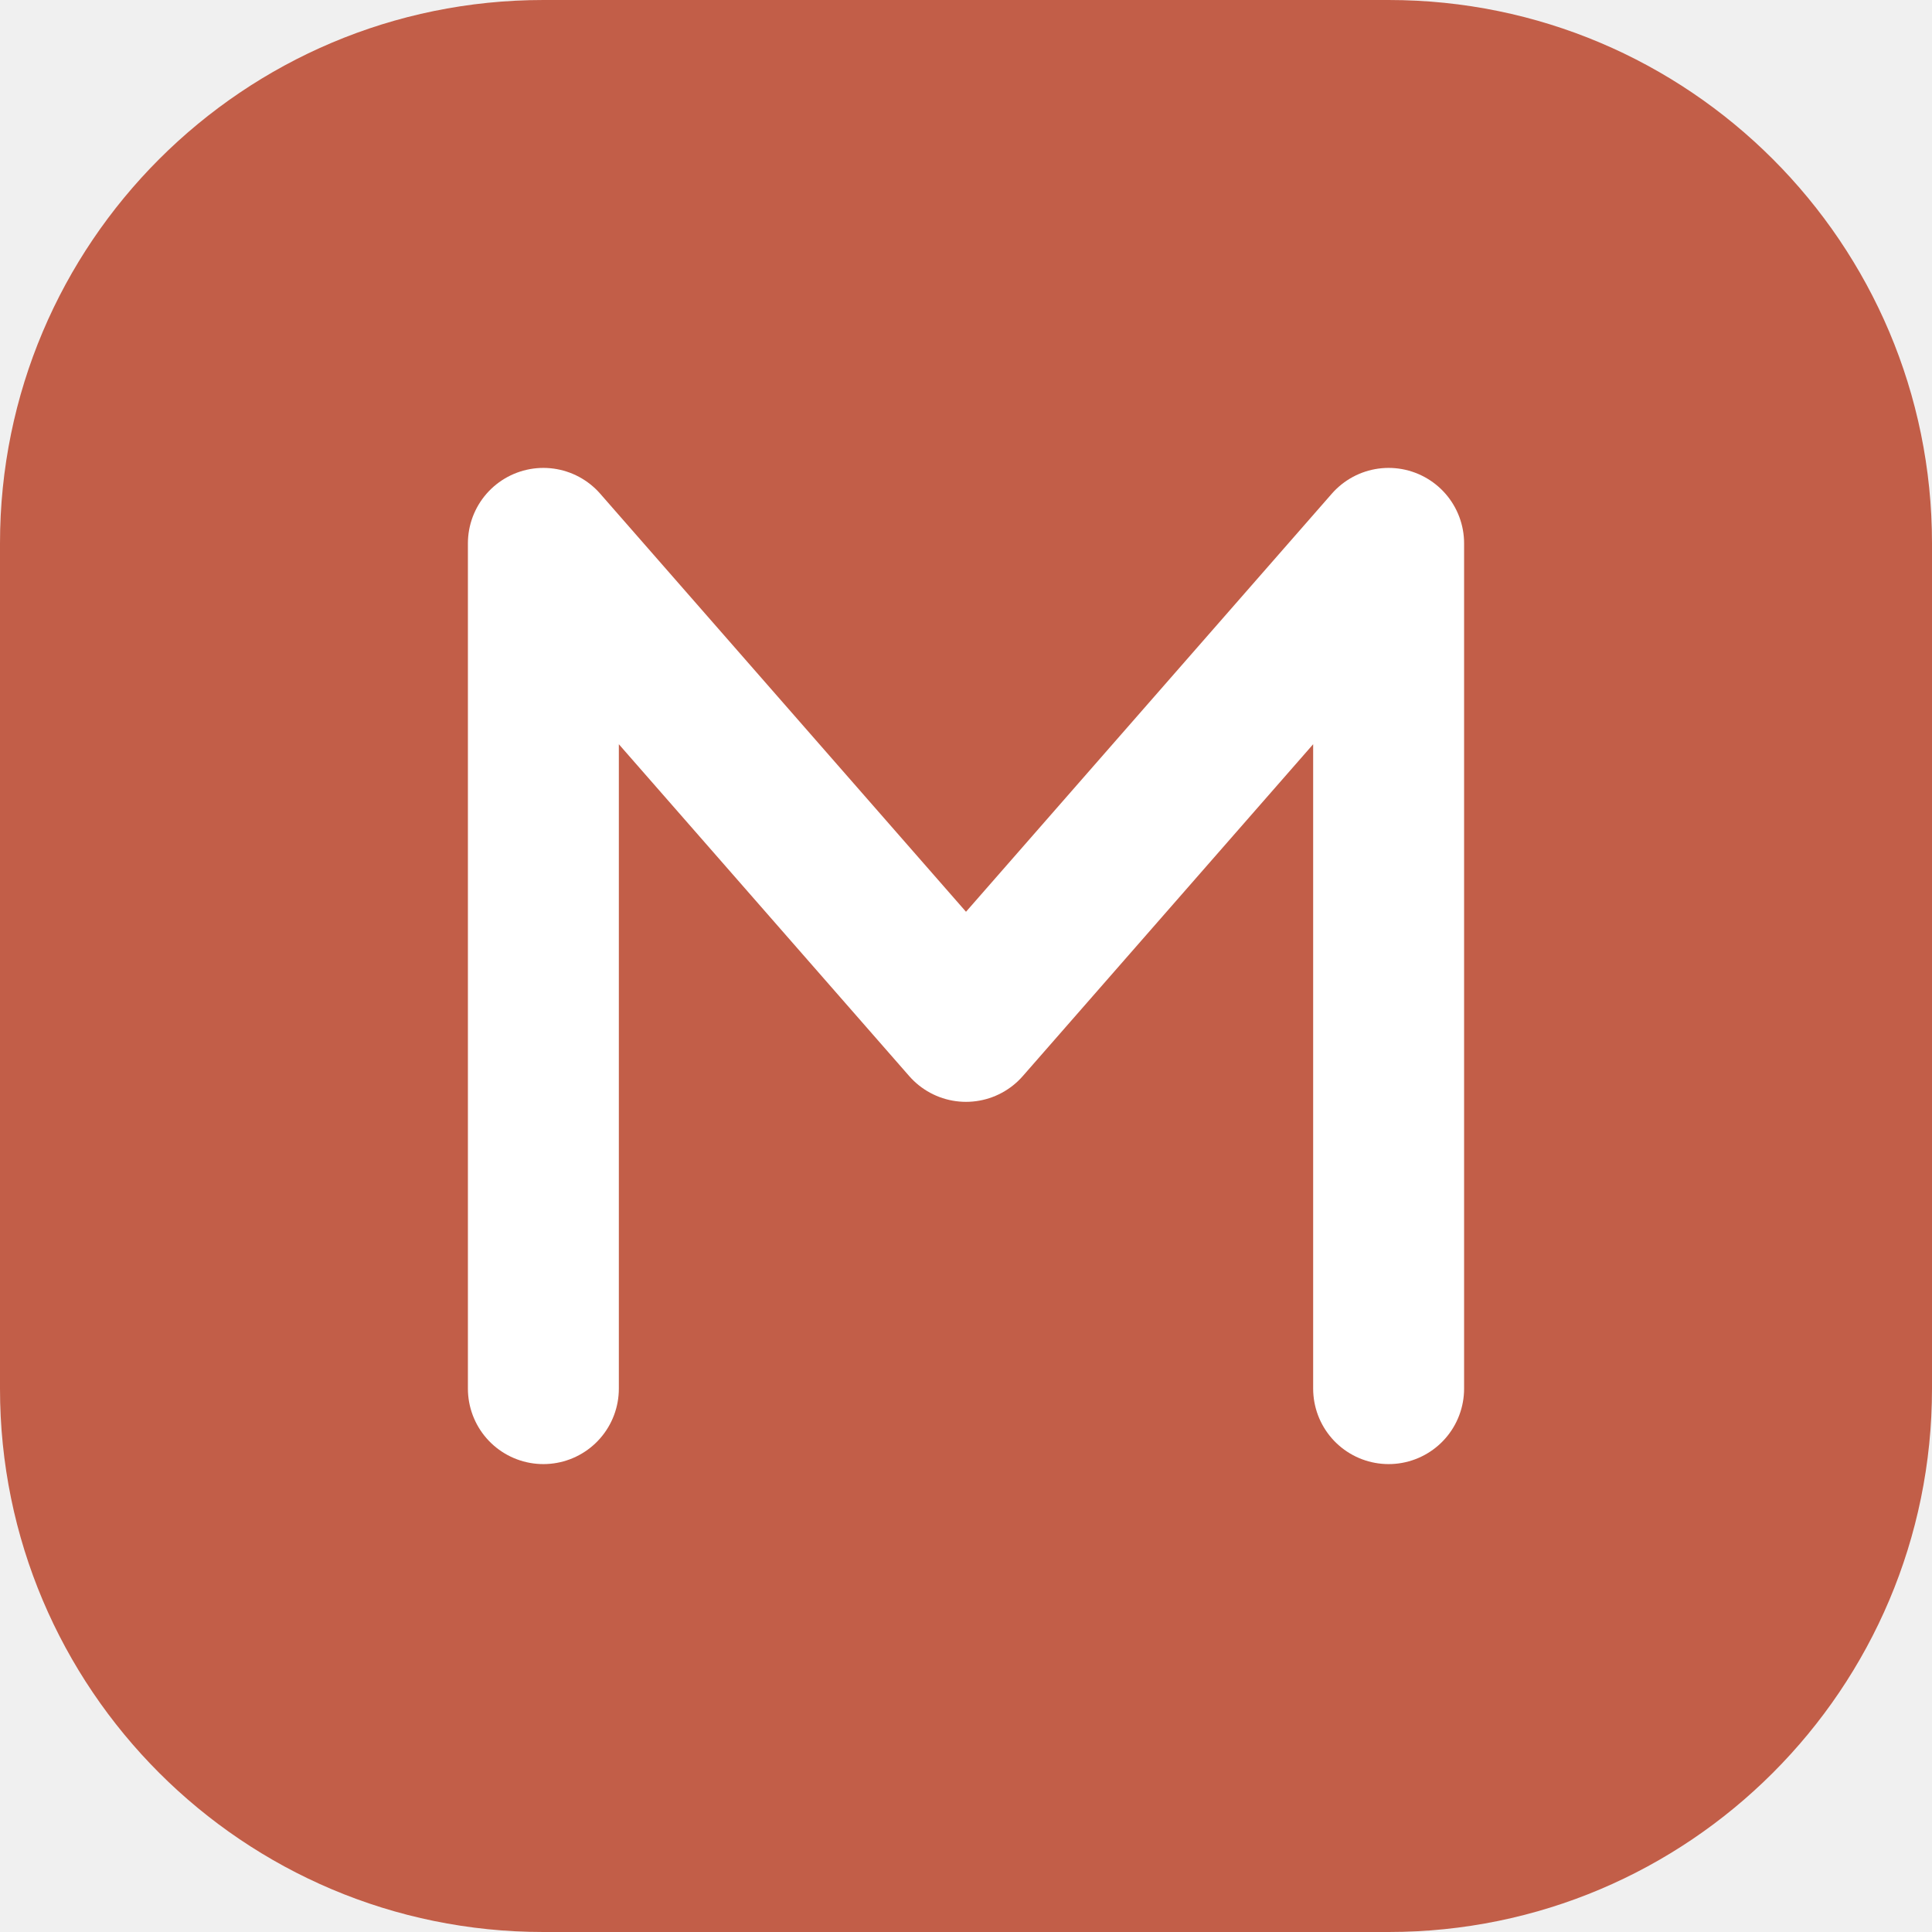
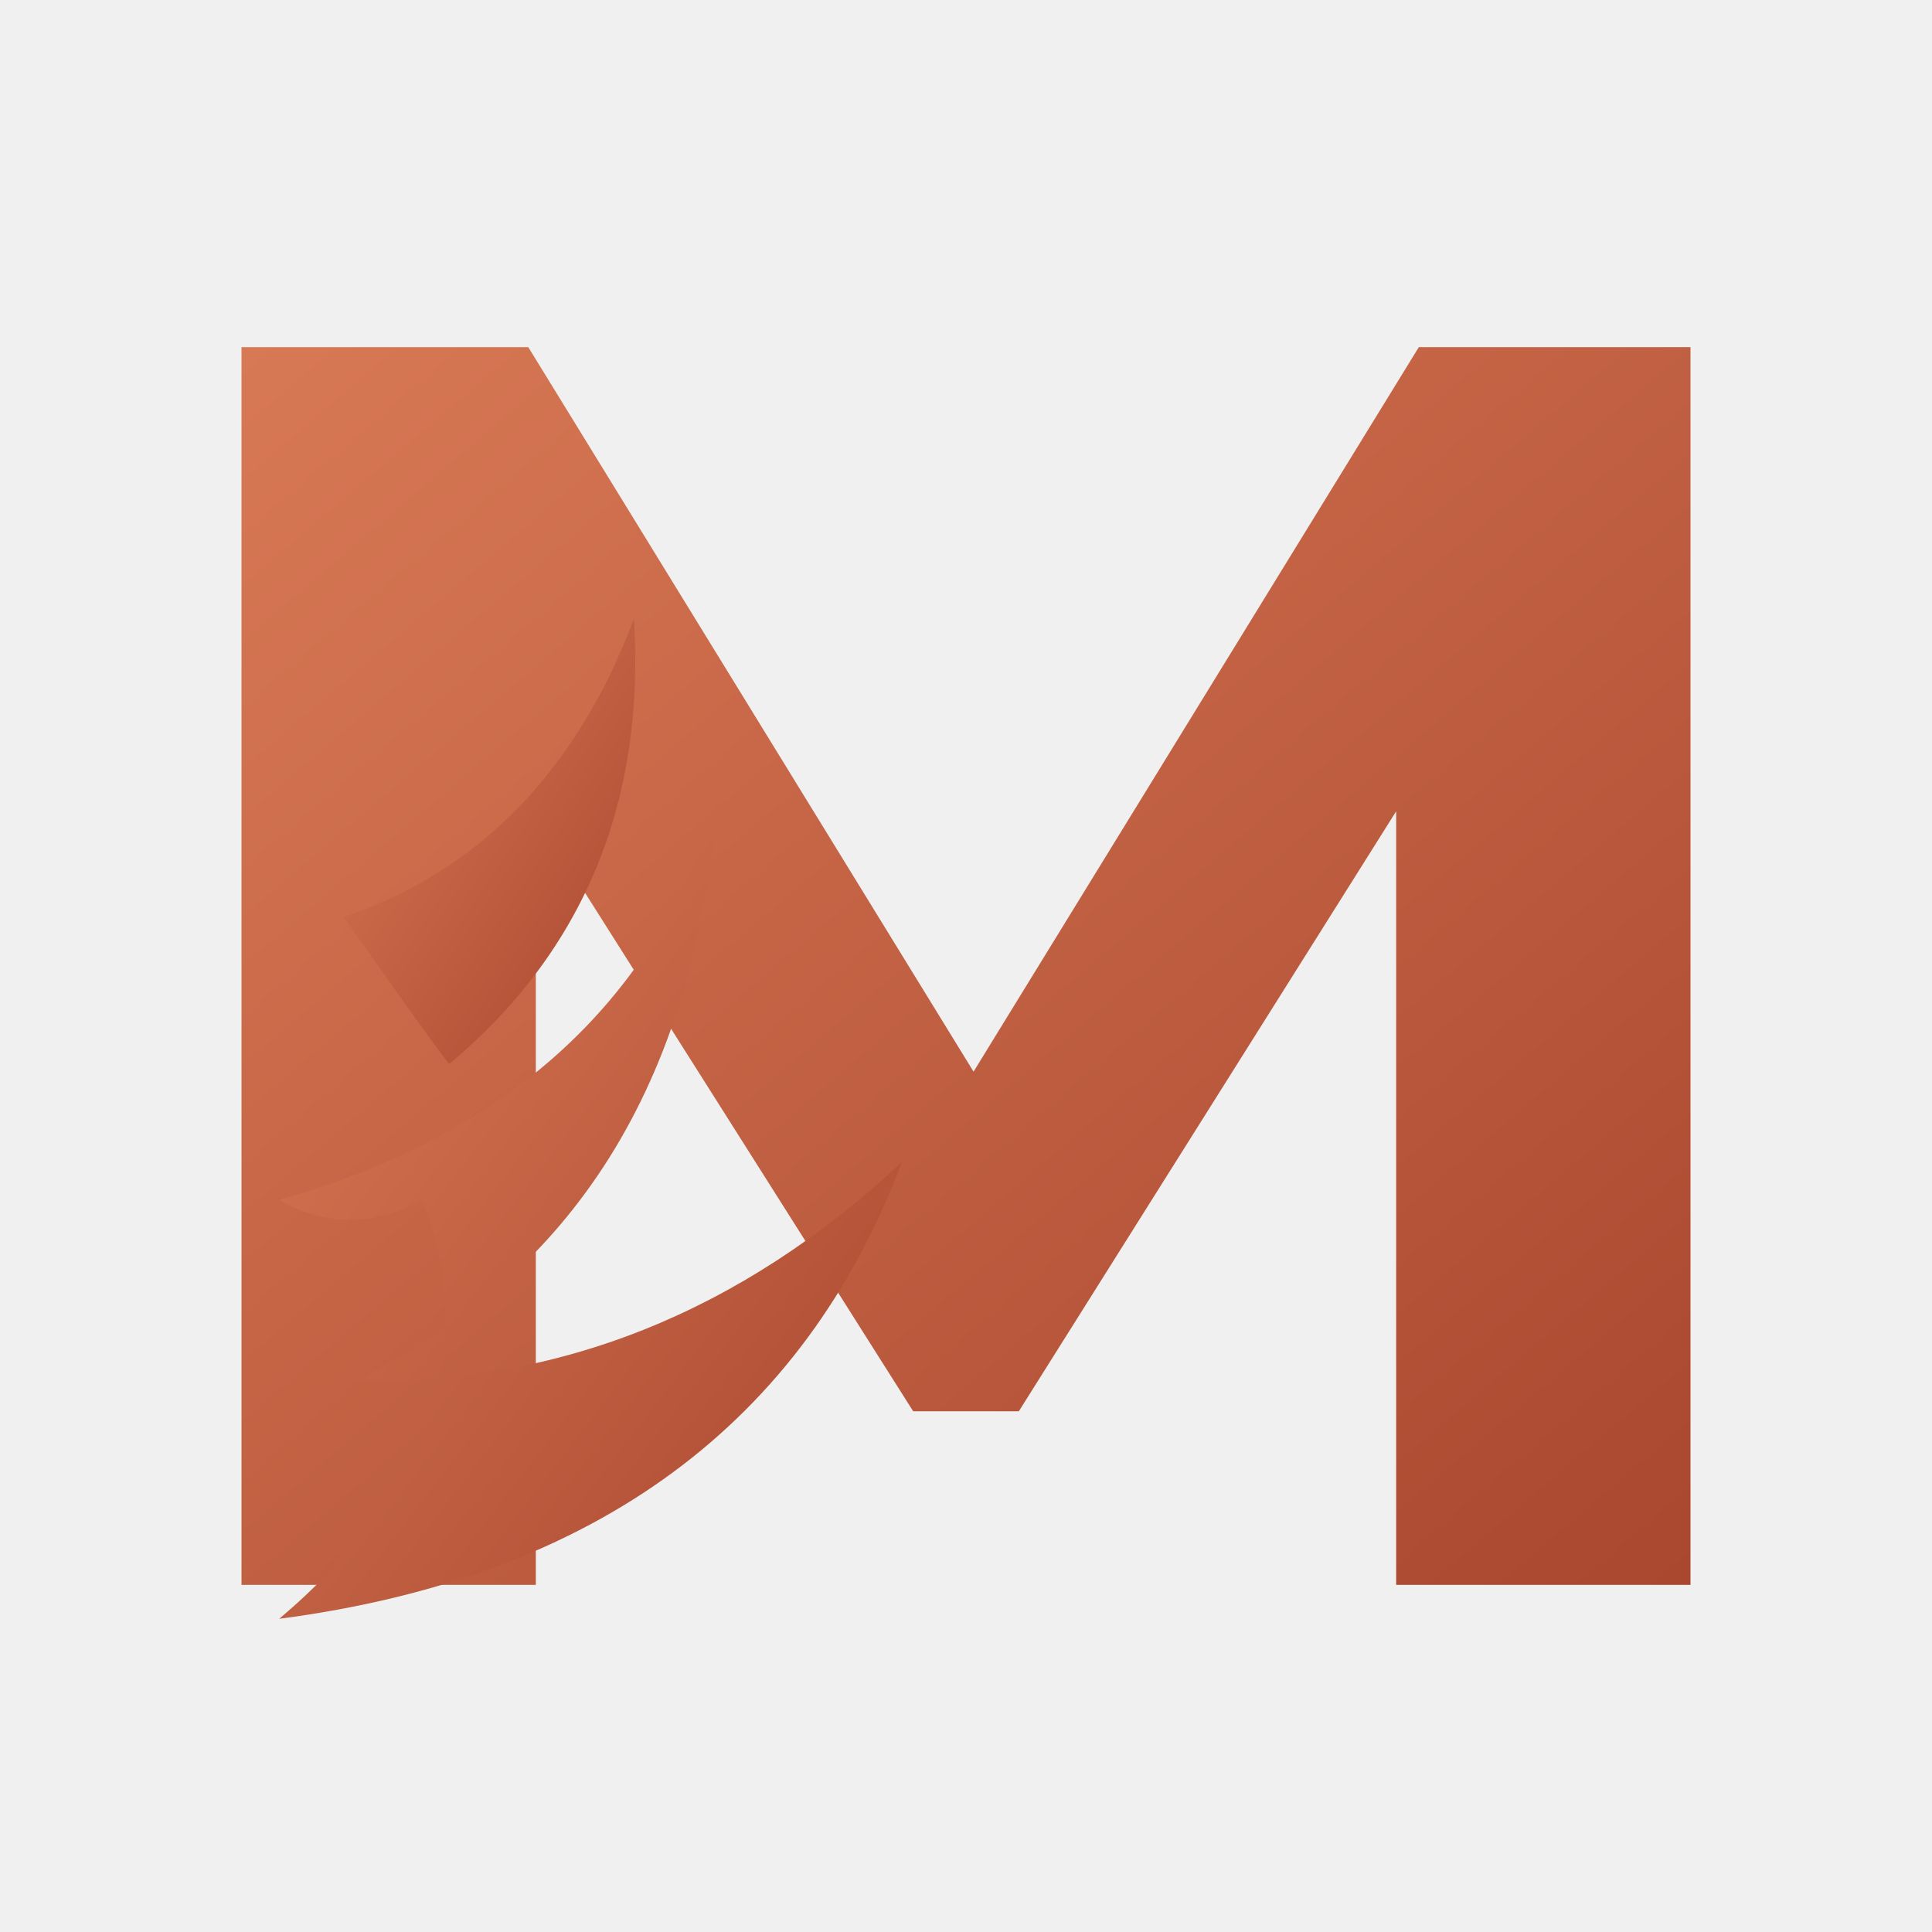
- <svg xmlns="http://www.w3.org/2000/svg" viewBox="0 0 64 64" fill="none">
-   <rect width="64" height="64" rx="18" fill="#C25E48" />
-   <path d="M18 46V18L32 34L46 18V46" stroke="#FFFFFF" stroke-width="5" stroke-linecap="round" stroke-linejoin="round" />
+ <svg xmlns="http://www.w3.org/2000/svg" viewBox="0 0 512 512" role="img" aria-labelledby="title">
+   <defs>
+     <linearGradient id="terracotta" x1="0" y1="0" x2="1" y2="1">
+       <stop offset="0" stop-color="#D87955" />
+       <stop offset="1" stop-color="#A9472F" />
+     </linearGradient>
+   </defs>
+   <path fill="url(#terracotta)" d="M64 420V92h76l118 192L376 92h72v328h-78V215L270 374h-28L142 216v204H64Z" />
+   <path fill="url(#terracotta)" d="M74 318c60-17 99-52 116-105-6 74-38 125-96 153 54 1 102-18 145-58-26 69-81 110-165 121 40-34 53-71 38-111-13 7-26 7-38 0Z" />
+   <path fill="url(#terracotta)" d="M91 243c36-12 62-39 77-79 3 48-13 88-49 118-9-12-18-25-28-39Z" />
</svg>
